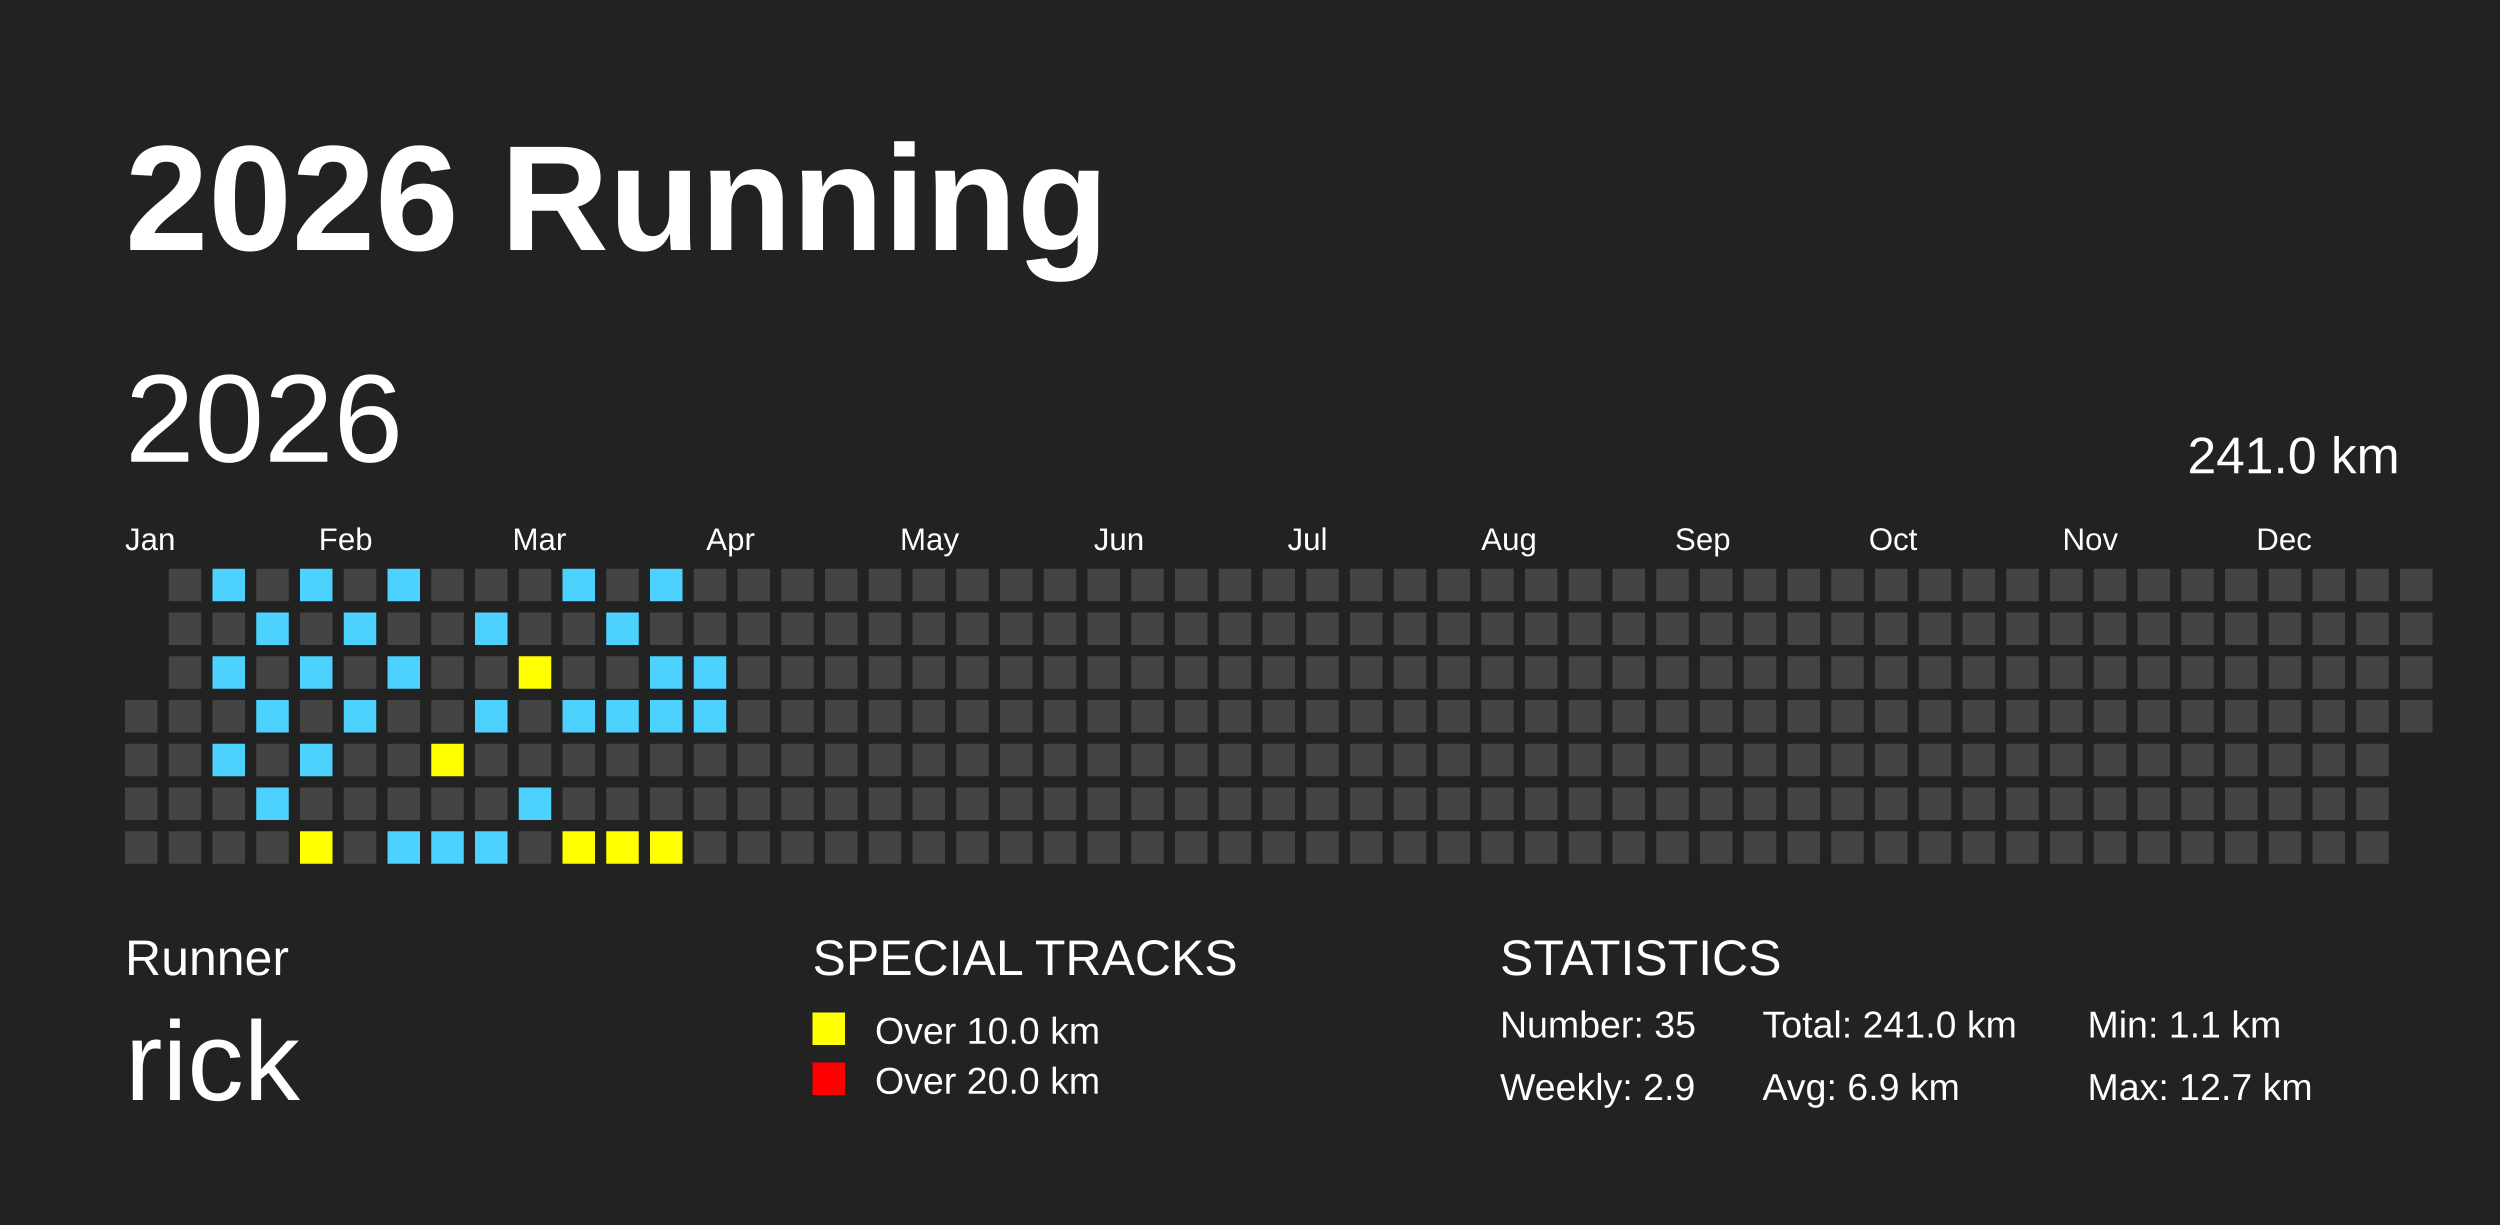
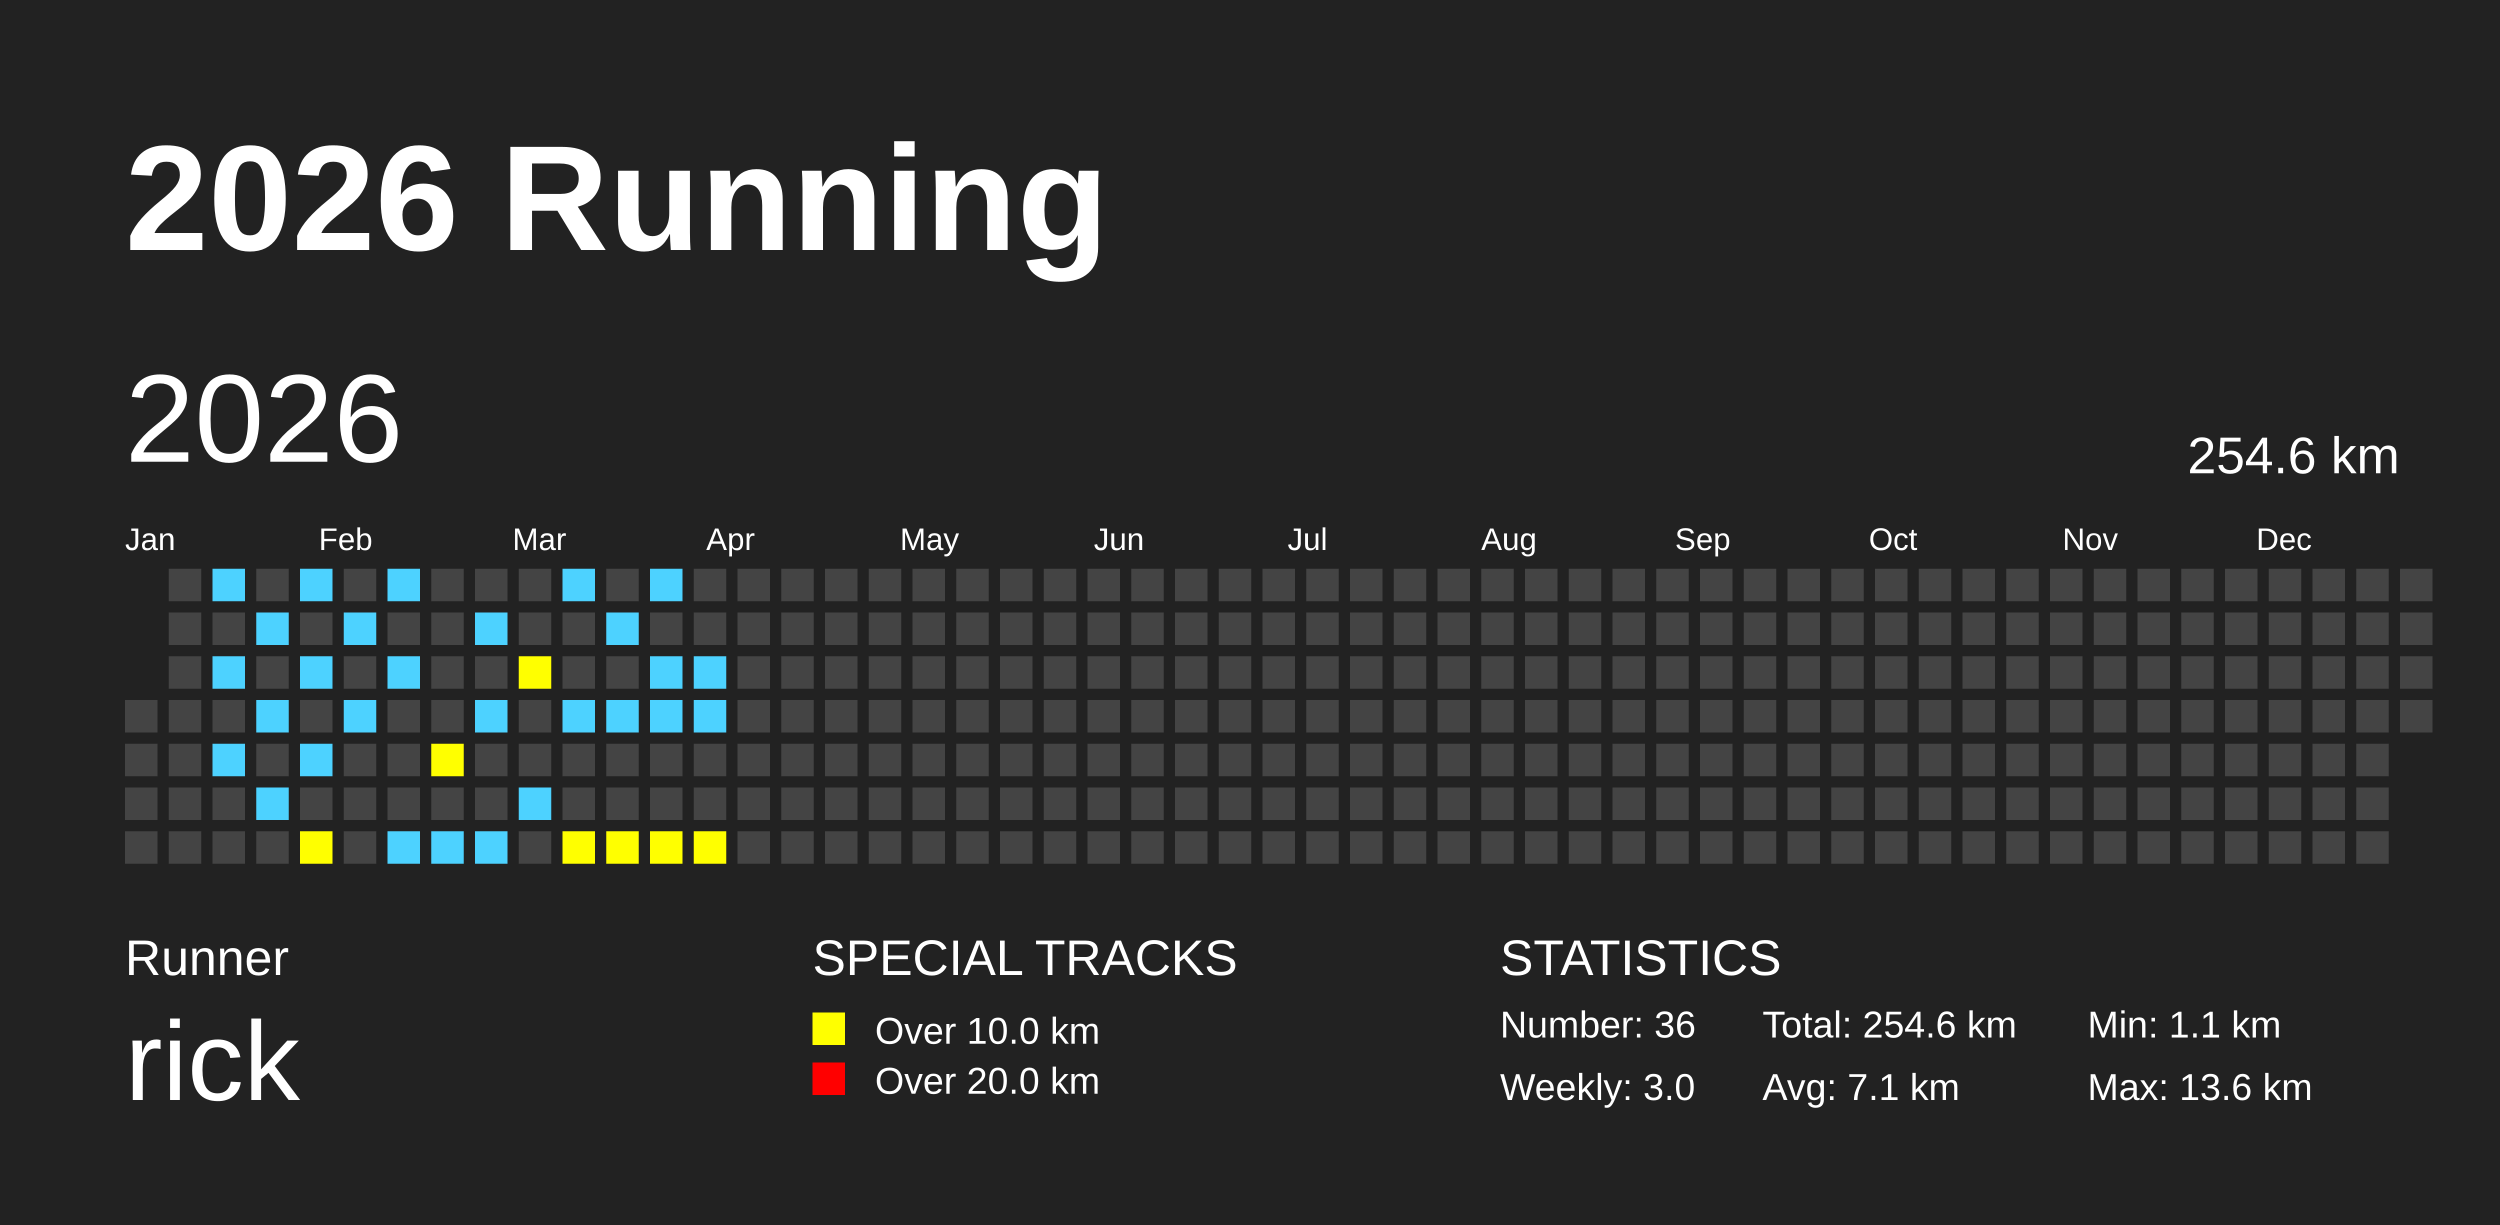
<svg xmlns="http://www.w3.org/2000/svg" baseProfile="full" height="98mm" version="1.1" viewBox="0,0,200,98" width="200mm">
  <defs />
  <rect fill="#222222" height="98" width="200" x="0" y="0" />
  <text fill="#FFFFFF" style="font-size:12px; font-family:Arial; font-weight:bold;" x="10" y="20">2026 Running</text>
  <text fill="#FFFFFF" style="font-size:4px; font-family:Arial" x="10" y="78">Runner</text>
  <text fill="#FFFFFF" style="font-size:9px; font-family:Arial" x="10" y="88">rick</text>
  <text fill="#FFFFFF" style="font-size:4px; font-family:Arial" x="65" y="78">SPECIAL TRACKS</text>
  <rect fill="yellow" height="2.6" width="2.6" x="65" y="81" />
  <text fill="#FFFFFF" style="font-size:3px; font-family:Arial" x="70" y="83.5">Over 10.0 km</text>
  <rect fill="red" height="2.6" width="2.6" x="65" y="85" />
  <text fill="#FFFFFF" style="font-size:3px; font-family:Arial" x="70" y="87.5">Over 20.0 km</text>
  <text fill="#FFFFFF" style="font-size:4px; font-family:Arial" x="120" y="78">STATISTICS</text>
-   <text fill="#FFFFFF" style="font-size:3px; font-family:Arial" x="120" y="83">Number: 35</text>
-   <text fill="#FFFFFF" style="font-size:3px; font-family:Arial" x="120" y="88">Weekly: 2.9</text>
-   <text fill="#FFFFFF" style="font-size:3px; font-family:Arial" x="141" y="83">Total: 241.0 km</text>
-   <text fill="#FFFFFF" style="font-size:3px; font-family:Arial" x="141" y="88">Avg: 6.9 km</text>
+   <text fill="#FFFFFF" style="font-size:3px; font-family:Arial" x="120" y="83">Number: 36</text>
+   <text fill="#FFFFFF" style="font-size:3px; font-family:Arial" x="120" y="88">Weekly: 3.0</text>
+   <text fill="#FFFFFF" style="font-size:3px; font-family:Arial" x="141" y="83">Total: 254.6 km</text>
+   <text fill="#FFFFFF" style="font-size:3px; font-family:Arial" x="141" y="88">Avg: 7.1 km</text>
  <text fill="#FFFFFF" style="font-size:3px; font-family:Arial" x="167" y="83">Min: 1.1 km</text>
-   <text fill="#FFFFFF" style="font-size:3px; font-family:Arial" x="167" y="88">Max: 12.7 km</text>
+   <text fill="#FFFFFF" style="font-size:3px; font-family:Arial" x="167" y="88">Max: 13.6 km</text>
  <text dominant-baseline="hanging" fill="#FFFFFF" style="font-size:10.0px; font-family:Arial;" x="10" y="30">2026</text>
-   <text dominant-baseline="hanging" fill="#FFFFFF" style="font-size:4.125px; font-family:Arial;" x="175" y="35">241.0 km</text>
+   <text dominant-baseline="hanging" fill="#FFFFFF" style="font-size:4.125px; font-family:Arial;" x="175" y="35">254.6 km</text>
  <text fill="#FFFFFF" style="font-size:2.5px; font-family:Arial" x="10.0" y="44">Jan</text>
  <text fill="#FFFFFF" style="font-size:2.5px; font-family:Arial" x="25.5" y="44">Feb</text>
  <text fill="#FFFFFF" style="font-size:2.5px; font-family:Arial" x="41.0" y="44">Mar</text>
  <text fill="#FFFFFF" style="font-size:2.5px; font-family:Arial" x="56.5" y="44">Apr</text>
  <text fill="#FFFFFF" style="font-size:2.5px; font-family:Arial" x="72.0" y="44">May</text>
  <text fill="#FFFFFF" style="font-size:2.5px; font-family:Arial" x="87.5" y="44">Jun</text>
  <text fill="#FFFFFF" style="font-size:2.5px; font-family:Arial" x="103.0" y="44">Jul</text>
  <text fill="#FFFFFF" style="font-size:2.5px; font-family:Arial" x="118.5" y="44">Aug</text>
  <text fill="#FFFFFF" style="font-size:2.5px; font-family:Arial" x="134.0" y="44">Sep</text>
  <text fill="#FFFFFF" style="font-size:2.5px; font-family:Arial" x="149.5" y="44">Oct</text>
  <text fill="#FFFFFF" style="font-size:2.5px; font-family:Arial" x="165.0" y="44">Nov</text>
  <text fill="#FFFFFF" style="font-size:2.5px; font-family:Arial" x="180.5" y="44">Dec</text>
  <rect fill="#444444" height="2.6" width="2.6" x="10.0" y="56.0" />
  <rect fill="#444444" height="2.6" width="2.6" x="10.0" y="59.5" />
  <rect fill="#444444" height="2.6" width="2.6" x="10.0" y="63.0" />
  <rect fill="#444444" height="2.6" width="2.6" x="10.0" y="66.5" />
  <rect fill="#444444" height="2.6" width="2.6" x="13.5" y="45.5" />
  <rect fill="#444444" height="2.6" width="2.6" x="13.5" y="49.0" />
  <rect fill="#444444" height="2.6" width="2.6" x="13.5" y="52.5" />
  <rect fill="#444444" height="2.6" width="2.6" x="13.5" y="56.0" />
  <rect fill="#444444" height="2.6" width="2.6" x="13.5" y="59.5" />
  <rect fill="#444444" height="2.6" width="2.6" x="13.5" y="63.0" />
  <rect fill="#444444" height="2.6" width="2.6" x="13.5" y="66.5" />
  <rect fill="#4DD2FF" height="2.6" width="2.6" x="17.0" y="45.5" />
  <rect fill="#444444" height="2.6" width="2.6" x="17.0" y="49.0" />
  <rect fill="#4DD2FF" height="2.6" width="2.6" x="17.0" y="52.5" />
  <rect fill="#444444" height="2.6" width="2.6" x="17.0" y="56.0" />
  <rect fill="#4DD2FF" height="2.6" width="2.6" x="17.0" y="59.5" />
  <rect fill="#444444" height="2.6" width="2.6" x="17.0" y="63.0" />
  <rect fill="#444444" height="2.6" width="2.6" x="17.0" y="66.5" />
  <rect fill="#444444" height="2.6" width="2.6" x="20.5" y="45.5" />
  <rect fill="#4DD2FF" height="2.6" width="2.6" x="20.5" y="49.0" />
  <rect fill="#444444" height="2.6" width="2.6" x="20.5" y="52.5" />
  <rect fill="#4DD2FF" height="2.6" width="2.6" x="20.5" y="56.0" />
  <rect fill="#444444" height="2.6" width="2.6" x="20.5" y="59.5" />
  <rect fill="#4DD2FF" height="2.6" width="2.6" x="20.5" y="63.0" />
  <rect fill="#444444" height="2.6" width="2.6" x="20.5" y="66.5" />
  <rect fill="#4DD2FF" height="2.6" width="2.6" x="24.0" y="45.5" />
  <rect fill="#444444" height="2.6" width="2.6" x="24.0" y="49.0" />
  <rect fill="#4DD2FF" height="2.6" width="2.6" x="24.0" y="52.5" />
  <rect fill="#444444" height="2.6" width="2.6" x="24.0" y="56.0" />
  <rect fill="#4DD2FF" height="2.6" width="2.6" x="24.0" y="59.5" />
  <rect fill="#444444" height="2.6" width="2.6" x="24.0" y="63.0" />
  <rect fill="yellow" height="2.6" width="2.6" x="24.0" y="66.5" />
  <rect fill="#444444" height="2.6" width="2.6" x="27.5" y="45.5" />
  <rect fill="#4DD2FF" height="2.6" width="2.6" x="27.5" y="49.0" />
  <rect fill="#444444" height="2.6" width="2.6" x="27.5" y="52.5" />
  <rect fill="#4DD2FF" height="2.6" width="2.6" x="27.5" y="56.0" />
  <rect fill="#444444" height="2.6" width="2.6" x="27.5" y="59.5" />
  <rect fill="#444444" height="2.6" width="2.6" x="27.5" y="63.0" />
  <rect fill="#444444" height="2.6" width="2.6" x="27.5" y="66.5" />
  <rect fill="#4DD2FF" height="2.6" width="2.6" x="31.0" y="45.5" />
  <rect fill="#444444" height="2.6" width="2.6" x="31.0" y="49.0" />
  <rect fill="#4DD2FF" height="2.6" width="2.6" x="31.0" y="52.5" />
  <rect fill="#444444" height="2.6" width="2.6" x="31.0" y="56.0" />
  <rect fill="#444444" height="2.6" width="2.6" x="31.0" y="59.5" />
  <rect fill="#444444" height="2.6" width="2.6" x="31.0" y="63.0" />
  <rect fill="#4DD2FF" height="2.6" width="2.6" x="31.0" y="66.5" />
  <rect fill="#444444" height="2.6" width="2.6" x="34.5" y="45.5" />
  <rect fill="#444444" height="2.6" width="2.6" x="34.5" y="49.0" />
  <rect fill="#444444" height="2.6" width="2.6" x="34.5" y="52.5" />
  <rect fill="#444444" height="2.6" width="2.6" x="34.5" y="56.0" />
  <rect fill="yellow" height="2.6" width="2.6" x="34.5" y="59.5" />
  <rect fill="#444444" height="2.6" width="2.6" x="34.5" y="63.0" />
  <rect fill="#4DD2FF" height="2.6" width="2.6" x="34.5" y="66.5" />
  <rect fill="#444444" height="2.6" width="2.6" x="38.0" y="45.5" />
  <rect fill="#4DD2FF" height="2.6" width="2.6" x="38.0" y="49.0" />
  <rect fill="#444444" height="2.6" width="2.6" x="38.0" y="52.5" />
  <rect fill="#4DD2FF" height="2.6" width="2.6" x="38.0" y="56.0" />
  <rect fill="#444444" height="2.6" width="2.6" x="38.0" y="59.5" />
  <rect fill="#444444" height="2.6" width="2.6" x="38.0" y="63.0" />
  <rect fill="#4DD2FF" height="2.6" width="2.6" x="38.0" y="66.5" />
  <rect fill="#444444" height="2.6" width="2.6" x="41.5" y="45.5" />
  <rect fill="#444444" height="2.6" width="2.6" x="41.5" y="49.0" />
  <rect fill="yellow" height="2.6" width="2.6" x="41.5" y="52.5" />
  <rect fill="#444444" height="2.6" width="2.6" x="41.5" y="56.0" />
  <rect fill="#444444" height="2.6" width="2.6" x="41.5" y="59.5" />
  <rect fill="#4DD2FF" height="2.6" width="2.6" x="41.5" y="63.0" />
  <rect fill="#444444" height="2.6" width="2.6" x="41.5" y="66.5" />
  <rect fill="#4DD2FF" height="2.6" width="2.6" x="45.0" y="45.5" />
  <rect fill="#444444" height="2.6" width="2.6" x="45.0" y="49.0" />
  <rect fill="#444444" height="2.6" width="2.6" x="45.0" y="52.5" />
  <rect fill="#4DD2FF" height="2.6" width="2.6" x="45.0" y="56.0" />
  <rect fill="#444444" height="2.6" width="2.6" x="45.0" y="59.5" />
  <rect fill="#444444" height="2.6" width="2.6" x="45.0" y="63.0" />
  <rect fill="yellow" height="2.6" width="2.6" x="45.0" y="66.5" />
  <rect fill="#444444" height="2.6" width="2.6" x="48.5" y="45.5" />
  <rect fill="#4DD2FF" height="2.6" width="2.6" x="48.5" y="49.0" />
  <rect fill="#444444" height="2.6" width="2.6" x="48.5" y="52.5" />
  <rect fill="#4DD2FF" height="2.6" width="2.6" x="48.5" y="56.0" />
  <rect fill="#444444" height="2.6" width="2.6" x="48.5" y="59.5" />
  <rect fill="#444444" height="2.6" width="2.6" x="48.5" y="63.0" />
  <rect fill="yellow" height="2.6" width="2.6" x="48.5" y="66.5" />
  <rect fill="#4DD2FF" height="2.6" width="2.6" x="52.0" y="45.5" />
  <rect fill="#444444" height="2.6" width="2.6" x="52.0" y="49.0" />
  <rect fill="#4DD2FF" height="2.6" width="2.6" x="52.0" y="52.5" />
  <rect fill="#4DD2FF" height="2.6" width="2.6" x="52.0" y="56.0" />
  <rect fill="#444444" height="2.6" width="2.6" x="52.0" y="59.5" />
  <rect fill="#444444" height="2.6" width="2.6" x="52.0" y="63.0" />
  <rect fill="yellow" height="2.6" width="2.6" x="52.0" y="66.5" />
  <rect fill="#444444" height="2.6" width="2.6" x="55.5" y="45.5" />
  <rect fill="#444444" height="2.6" width="2.6" x="55.5" y="49.0" />
  <rect fill="#4DD2FF" height="2.6" width="2.6" x="55.5" y="52.5" />
  <rect fill="#4DD2FF" height="2.6" width="2.6" x="55.5" y="56.0" />
  <rect fill="#444444" height="2.6" width="2.6" x="55.5" y="59.5" />
  <rect fill="#444444" height="2.6" width="2.6" x="55.5" y="63.0" />
-   <rect fill="#444444" height="2.6" width="2.6" x="55.5" y="66.5" />
+   <rect fill="yellow" height="2.6" width="2.6" x="55.5" y="66.5" />
  <rect fill="#444444" height="2.6" width="2.6" x="59.0" y="45.5" />
  <rect fill="#444444" height="2.6" width="2.6" x="59.0" y="49.0" />
  <rect fill="#444444" height="2.6" width="2.6" x="59.0" y="52.5" />
  <rect fill="#444444" height="2.6" width="2.6" x="59.0" y="56.0" />
  <rect fill="#444444" height="2.6" width="2.6" x="59.0" y="59.5" />
  <rect fill="#444444" height="2.6" width="2.6" x="59.0" y="63.0" />
  <rect fill="#444444" height="2.6" width="2.6" x="59.0" y="66.5" />
  <rect fill="#444444" height="2.6" width="2.6" x="62.5" y="45.5" />
  <rect fill="#444444" height="2.6" width="2.6" x="62.5" y="49.0" />
  <rect fill="#444444" height="2.6" width="2.6" x="62.5" y="52.5" />
  <rect fill="#444444" height="2.6" width="2.6" x="62.5" y="56.0" />
  <rect fill="#444444" height="2.6" width="2.6" x="62.5" y="59.5" />
  <rect fill="#444444" height="2.6" width="2.6" x="62.5" y="63.0" />
  <rect fill="#444444" height="2.6" width="2.6" x="62.5" y="66.5" />
  <rect fill="#444444" height="2.6" width="2.6" x="66.0" y="45.5" />
  <rect fill="#444444" height="2.6" width="2.6" x="66.0" y="49.0" />
  <rect fill="#444444" height="2.6" width="2.6" x="66.0" y="52.5" />
  <rect fill="#444444" height="2.6" width="2.6" x="66.0" y="56.0" />
  <rect fill="#444444" height="2.6" width="2.6" x="66.0" y="59.5" />
  <rect fill="#444444" height="2.6" width="2.6" x="66.0" y="63.0" />
  <rect fill="#444444" height="2.6" width="2.6" x="66.0" y="66.5" />
  <rect fill="#444444" height="2.6" width="2.6" x="69.5" y="45.5" />
  <rect fill="#444444" height="2.6" width="2.6" x="69.5" y="49.0" />
  <rect fill="#444444" height="2.6" width="2.6" x="69.5" y="52.5" />
  <rect fill="#444444" height="2.6" width="2.6" x="69.5" y="56.0" />
  <rect fill="#444444" height="2.6" width="2.6" x="69.5" y="59.5" />
  <rect fill="#444444" height="2.6" width="2.6" x="69.5" y="63.0" />
  <rect fill="#444444" height="2.6" width="2.6" x="69.5" y="66.5" />
  <rect fill="#444444" height="2.6" width="2.6" x="73.0" y="45.5" />
  <rect fill="#444444" height="2.6" width="2.6" x="73.0" y="49.0" />
  <rect fill="#444444" height="2.6" width="2.6" x="73.0" y="52.5" />
  <rect fill="#444444" height="2.6" width="2.6" x="73.0" y="56.0" />
  <rect fill="#444444" height="2.6" width="2.6" x="73.0" y="59.5" />
  <rect fill="#444444" height="2.6" width="2.6" x="73.0" y="63.0" />
  <rect fill="#444444" height="2.6" width="2.6" x="73.0" y="66.5" />
  <rect fill="#444444" height="2.6" width="2.6" x="76.5" y="45.5" />
  <rect fill="#444444" height="2.6" width="2.6" x="76.5" y="49.0" />
  <rect fill="#444444" height="2.6" width="2.6" x="76.5" y="52.5" />
  <rect fill="#444444" height="2.6" width="2.6" x="76.5" y="56.0" />
  <rect fill="#444444" height="2.6" width="2.6" x="76.5" y="59.5" />
  <rect fill="#444444" height="2.6" width="2.6" x="76.5" y="63.0" />
  <rect fill="#444444" height="2.6" width="2.6" x="76.5" y="66.5" />
  <rect fill="#444444" height="2.6" width="2.6" x="80.0" y="45.5" />
  <rect fill="#444444" height="2.6" width="2.6" x="80.0" y="49.0" />
  <rect fill="#444444" height="2.6" width="2.6" x="80.0" y="52.5" />
  <rect fill="#444444" height="2.6" width="2.6" x="80.0" y="56.0" />
  <rect fill="#444444" height="2.6" width="2.6" x="80.0" y="59.5" />
  <rect fill="#444444" height="2.6" width="2.6" x="80.0" y="63.0" />
  <rect fill="#444444" height="2.6" width="2.6" x="80.0" y="66.5" />
  <rect fill="#444444" height="2.6" width="2.6" x="83.5" y="45.5" />
  <rect fill="#444444" height="2.6" width="2.6" x="83.5" y="49.0" />
  <rect fill="#444444" height="2.6" width="2.6" x="83.5" y="52.5" />
  <rect fill="#444444" height="2.6" width="2.6" x="83.5" y="56.0" />
  <rect fill="#444444" height="2.6" width="2.6" x="83.5" y="59.5" />
  <rect fill="#444444" height="2.6" width="2.6" x="83.5" y="63.0" />
  <rect fill="#444444" height="2.6" width="2.6" x="83.5" y="66.5" />
  <rect fill="#444444" height="2.6" width="2.6" x="87.0" y="45.5" />
  <rect fill="#444444" height="2.6" width="2.6" x="87.0" y="49.0" />
  <rect fill="#444444" height="2.6" width="2.6" x="87.0" y="52.5" />
  <rect fill="#444444" height="2.6" width="2.6" x="87.0" y="56.0" />
  <rect fill="#444444" height="2.6" width="2.6" x="87.0" y="59.5" />
  <rect fill="#444444" height="2.6" width="2.6" x="87.0" y="63.0" />
  <rect fill="#444444" height="2.6" width="2.6" x="87.0" y="66.5" />
  <rect fill="#444444" height="2.6" width="2.6" x="90.5" y="45.5" />
  <rect fill="#444444" height="2.6" width="2.6" x="90.5" y="49.0" />
  <rect fill="#444444" height="2.6" width="2.6" x="90.5" y="52.5" />
  <rect fill="#444444" height="2.6" width="2.6" x="90.5" y="56.0" />
  <rect fill="#444444" height="2.6" width="2.6" x="90.5" y="59.5" />
  <rect fill="#444444" height="2.6" width="2.6" x="90.5" y="63.0" />
  <rect fill="#444444" height="2.6" width="2.6" x="90.5" y="66.5" />
  <rect fill="#444444" height="2.6" width="2.6" x="94.0" y="45.5" />
  <rect fill="#444444" height="2.6" width="2.6" x="94.0" y="49.0" />
  <rect fill="#444444" height="2.6" width="2.6" x="94.0" y="52.5" />
  <rect fill="#444444" height="2.6" width="2.6" x="94.0" y="56.0" />
  <rect fill="#444444" height="2.6" width="2.6" x="94.0" y="59.5" />
  <rect fill="#444444" height="2.6" width="2.6" x="94.0" y="63.0" />
  <rect fill="#444444" height="2.6" width="2.6" x="94.0" y="66.5" />
  <rect fill="#444444" height="2.6" width="2.6" x="97.5" y="45.5" />
  <rect fill="#444444" height="2.6" width="2.6" x="97.5" y="49.0" />
  <rect fill="#444444" height="2.6" width="2.6" x="97.5" y="52.5" />
  <rect fill="#444444" height="2.6" width="2.6" x="97.5" y="56.0" />
  <rect fill="#444444" height="2.6" width="2.6" x="97.5" y="59.5" />
  <rect fill="#444444" height="2.6" width="2.6" x="97.5" y="63.0" />
  <rect fill="#444444" height="2.6" width="2.6" x="97.5" y="66.5" />
  <rect fill="#444444" height="2.6" width="2.6" x="101.0" y="45.5" />
  <rect fill="#444444" height="2.6" width="2.6" x="101.0" y="49.0" />
  <rect fill="#444444" height="2.6" width="2.6" x="101.0" y="52.5" />
  <rect fill="#444444" height="2.6" width="2.6" x="101.0" y="56.0" />
  <rect fill="#444444" height="2.6" width="2.6" x="101.0" y="59.5" />
  <rect fill="#444444" height="2.6" width="2.6" x="101.0" y="63.0" />
  <rect fill="#444444" height="2.6" width="2.6" x="101.0" y="66.5" />
  <rect fill="#444444" height="2.6" width="2.6" x="104.5" y="45.5" />
  <rect fill="#444444" height="2.6" width="2.6" x="104.5" y="49.0" />
  <rect fill="#444444" height="2.6" width="2.6" x="104.5" y="52.5" />
  <rect fill="#444444" height="2.6" width="2.6" x="104.5" y="56.0" />
  <rect fill="#444444" height="2.6" width="2.6" x="104.5" y="59.5" />
  <rect fill="#444444" height="2.6" width="2.6" x="104.5" y="63.0" />
  <rect fill="#444444" height="2.6" width="2.6" x="104.5" y="66.5" />
  <rect fill="#444444" height="2.6" width="2.6" x="108.0" y="45.5" />
  <rect fill="#444444" height="2.6" width="2.6" x="108.0" y="49.0" />
  <rect fill="#444444" height="2.6" width="2.6" x="108.0" y="52.5" />
  <rect fill="#444444" height="2.6" width="2.6" x="108.0" y="56.0" />
  <rect fill="#444444" height="2.6" width="2.6" x="108.0" y="59.5" />
  <rect fill="#444444" height="2.6" width="2.6" x="108.0" y="63.0" />
  <rect fill="#444444" height="2.6" width="2.6" x="108.0" y="66.5" />
  <rect fill="#444444" height="2.6" width="2.6" x="111.5" y="45.5" />
  <rect fill="#444444" height="2.6" width="2.6" x="111.5" y="49.0" />
  <rect fill="#444444" height="2.6" width="2.6" x="111.5" y="52.5" />
  <rect fill="#444444" height="2.6" width="2.6" x="111.5" y="56.0" />
  <rect fill="#444444" height="2.6" width="2.6" x="111.5" y="59.5" />
  <rect fill="#444444" height="2.6" width="2.6" x="111.5" y="63.0" />
  <rect fill="#444444" height="2.6" width="2.6" x="111.5" y="66.5" />
  <rect fill="#444444" height="2.6" width="2.6" x="115.0" y="45.5" />
  <rect fill="#444444" height="2.6" width="2.6" x="115.0" y="49.0" />
  <rect fill="#444444" height="2.6" width="2.6" x="115.0" y="52.5" />
  <rect fill="#444444" height="2.6" width="2.6" x="115.0" y="56.0" />
  <rect fill="#444444" height="2.6" width="2.6" x="115.0" y="59.5" />
  <rect fill="#444444" height="2.6" width="2.6" x="115.0" y="63.0" />
  <rect fill="#444444" height="2.6" width="2.6" x="115.0" y="66.5" />
  <rect fill="#444444" height="2.6" width="2.6" x="118.5" y="45.5" />
  <rect fill="#444444" height="2.6" width="2.6" x="118.5" y="49.0" />
  <rect fill="#444444" height="2.6" width="2.6" x="118.5" y="52.5" />
  <rect fill="#444444" height="2.6" width="2.6" x="118.5" y="56.0" />
  <rect fill="#444444" height="2.6" width="2.6" x="118.5" y="59.5" />
  <rect fill="#444444" height="2.6" width="2.6" x="118.5" y="63.0" />
  <rect fill="#444444" height="2.6" width="2.6" x="118.5" y="66.5" />
  <rect fill="#444444" height="2.6" width="2.6" x="122.0" y="45.5" />
  <rect fill="#444444" height="2.6" width="2.6" x="122.0" y="49.0" />
  <rect fill="#444444" height="2.6" width="2.6" x="122.0" y="52.5" />
  <rect fill="#444444" height="2.6" width="2.6" x="122.0" y="56.0" />
  <rect fill="#444444" height="2.6" width="2.6" x="122.0" y="59.5" />
  <rect fill="#444444" height="2.6" width="2.6" x="122.0" y="63.0" />
  <rect fill="#444444" height="2.6" width="2.6" x="122.0" y="66.5" />
  <rect fill="#444444" height="2.6" width="2.6" x="125.5" y="45.5" />
  <rect fill="#444444" height="2.6" width="2.6" x="125.5" y="49.0" />
  <rect fill="#444444" height="2.6" width="2.6" x="125.5" y="52.5" />
  <rect fill="#444444" height="2.6" width="2.6" x="125.5" y="56.0" />
  <rect fill="#444444" height="2.6" width="2.6" x="125.5" y="59.5" />
  <rect fill="#444444" height="2.6" width="2.6" x="125.5" y="63.0" />
  <rect fill="#444444" height="2.6" width="2.6" x="125.5" y="66.5" />
  <rect fill="#444444" height="2.6" width="2.6" x="129.0" y="45.5" />
  <rect fill="#444444" height="2.6" width="2.6" x="129.0" y="49.0" />
  <rect fill="#444444" height="2.6" width="2.6" x="129.0" y="52.5" />
  <rect fill="#444444" height="2.6" width="2.6" x="129.0" y="56.0" />
  <rect fill="#444444" height="2.6" width="2.6" x="129.0" y="59.5" />
  <rect fill="#444444" height="2.6" width="2.6" x="129.0" y="63.0" />
  <rect fill="#444444" height="2.6" width="2.6" x="129.0" y="66.5" />
  <rect fill="#444444" height="2.6" width="2.6" x="132.5" y="45.5" />
  <rect fill="#444444" height="2.6" width="2.6" x="132.5" y="49.0" />
  <rect fill="#444444" height="2.6" width="2.6" x="132.5" y="52.5" />
  <rect fill="#444444" height="2.6" width="2.6" x="132.5" y="56.0" />
  <rect fill="#444444" height="2.6" width="2.6" x="132.5" y="59.5" />
  <rect fill="#444444" height="2.6" width="2.6" x="132.5" y="63.0" />
  <rect fill="#444444" height="2.6" width="2.6" x="132.5" y="66.5" />
  <rect fill="#444444" height="2.6" width="2.6" x="136.0" y="45.5" />
  <rect fill="#444444" height="2.6" width="2.6" x="136.0" y="49.0" />
  <rect fill="#444444" height="2.6" width="2.6" x="136.0" y="52.5" />
  <rect fill="#444444" height="2.6" width="2.6" x="136.0" y="56.0" />
  <rect fill="#444444" height="2.6" width="2.6" x="136.0" y="59.5" />
  <rect fill="#444444" height="2.6" width="2.6" x="136.0" y="63.0" />
  <rect fill="#444444" height="2.6" width="2.6" x="136.0" y="66.5" />
  <rect fill="#444444" height="2.6" width="2.6" x="139.5" y="45.5" />
  <rect fill="#444444" height="2.6" width="2.6" x="139.5" y="49.0" />
  <rect fill="#444444" height="2.6" width="2.6" x="139.5" y="52.5" />
  <rect fill="#444444" height="2.6" width="2.6" x="139.5" y="56.0" />
  <rect fill="#444444" height="2.6" width="2.6" x="139.5" y="59.5" />
  <rect fill="#444444" height="2.6" width="2.6" x="139.5" y="63.0" />
  <rect fill="#444444" height="2.6" width="2.6" x="139.5" y="66.5" />
  <rect fill="#444444" height="2.6" width="2.6" x="143.0" y="45.5" />
  <rect fill="#444444" height="2.6" width="2.6" x="143.0" y="49.0" />
  <rect fill="#444444" height="2.6" width="2.6" x="143.0" y="52.5" />
  <rect fill="#444444" height="2.6" width="2.6" x="143.0" y="56.0" />
  <rect fill="#444444" height="2.6" width="2.6" x="143.0" y="59.5" />
  <rect fill="#444444" height="2.6" width="2.6" x="143.0" y="63.0" />
  <rect fill="#444444" height="2.6" width="2.6" x="143.0" y="66.5" />
  <rect fill="#444444" height="2.6" width="2.6" x="146.5" y="45.5" />
  <rect fill="#444444" height="2.6" width="2.6" x="146.5" y="49.0" />
  <rect fill="#444444" height="2.6" width="2.6" x="146.5" y="52.5" />
  <rect fill="#444444" height="2.6" width="2.6" x="146.5" y="56.0" />
  <rect fill="#444444" height="2.6" width="2.6" x="146.5" y="59.5" />
  <rect fill="#444444" height="2.6" width="2.6" x="146.5" y="63.0" />
  <rect fill="#444444" height="2.6" width="2.6" x="146.5" y="66.5" />
  <rect fill="#444444" height="2.6" width="2.6" x="150.0" y="45.5" />
  <rect fill="#444444" height="2.6" width="2.6" x="150.0" y="49.0" />
  <rect fill="#444444" height="2.6" width="2.6" x="150.0" y="52.5" />
  <rect fill="#444444" height="2.6" width="2.6" x="150.0" y="56.0" />
  <rect fill="#444444" height="2.6" width="2.6" x="150.0" y="59.5" />
  <rect fill="#444444" height="2.6" width="2.6" x="150.0" y="63.0" />
  <rect fill="#444444" height="2.6" width="2.6" x="150.0" y="66.5" />
  <rect fill="#444444" height="2.6" width="2.6" x="153.5" y="45.5" />
  <rect fill="#444444" height="2.6" width="2.6" x="153.5" y="49.0" />
  <rect fill="#444444" height="2.6" width="2.6" x="153.5" y="52.5" />
  <rect fill="#444444" height="2.6" width="2.6" x="153.5" y="56.0" />
  <rect fill="#444444" height="2.6" width="2.6" x="153.5" y="59.5" />
  <rect fill="#444444" height="2.6" width="2.6" x="153.5" y="63.0" />
  <rect fill="#444444" height="2.6" width="2.6" x="153.5" y="66.5" />
  <rect fill="#444444" height="2.6" width="2.6" x="157.0" y="45.5" />
  <rect fill="#444444" height="2.6" width="2.6" x="157.0" y="49.0" />
  <rect fill="#444444" height="2.6" width="2.6" x="157.0" y="52.5" />
  <rect fill="#444444" height="2.6" width="2.6" x="157.0" y="56.0" />
  <rect fill="#444444" height="2.6" width="2.6" x="157.0" y="59.5" />
  <rect fill="#444444" height="2.6" width="2.6" x="157.0" y="63.0" />
  <rect fill="#444444" height="2.6" width="2.6" x="157.0" y="66.5" />
  <rect fill="#444444" height="2.6" width="2.6" x="160.5" y="45.5" />
  <rect fill="#444444" height="2.6" width="2.6" x="160.5" y="49.0" />
  <rect fill="#444444" height="2.6" width="2.6" x="160.5" y="52.5" />
  <rect fill="#444444" height="2.6" width="2.6" x="160.5" y="56.0" />
  <rect fill="#444444" height="2.6" width="2.6" x="160.5" y="59.5" />
  <rect fill="#444444" height="2.6" width="2.6" x="160.5" y="63.0" />
  <rect fill="#444444" height="2.6" width="2.6" x="160.5" y="66.5" />
  <rect fill="#444444" height="2.6" width="2.6" x="164.0" y="45.5" />
  <rect fill="#444444" height="2.6" width="2.6" x="164.0" y="49.0" />
  <rect fill="#444444" height="2.6" width="2.6" x="164.0" y="52.5" />
  <rect fill="#444444" height="2.6" width="2.6" x="164.0" y="56.0" />
  <rect fill="#444444" height="2.6" width="2.6" x="164.0" y="59.5" />
  <rect fill="#444444" height="2.6" width="2.6" x="164.0" y="63.0" />
  <rect fill="#444444" height="2.6" width="2.6" x="164.0" y="66.5" />
  <rect fill="#444444" height="2.6" width="2.6" x="167.5" y="45.5" />
  <rect fill="#444444" height="2.6" width="2.6" x="167.5" y="49.0" />
  <rect fill="#444444" height="2.6" width="2.6" x="167.5" y="52.5" />
  <rect fill="#444444" height="2.6" width="2.6" x="167.5" y="56.0" />
  <rect fill="#444444" height="2.6" width="2.6" x="167.5" y="59.5" />
  <rect fill="#444444" height="2.6" width="2.6" x="167.5" y="63.0" />
  <rect fill="#444444" height="2.6" width="2.6" x="167.5" y="66.5" />
  <rect fill="#444444" height="2.6" width="2.6" x="171.0" y="45.5" />
  <rect fill="#444444" height="2.6" width="2.6" x="171.0" y="49.0" />
  <rect fill="#444444" height="2.6" width="2.6" x="171.0" y="52.5" />
  <rect fill="#444444" height="2.6" width="2.6" x="171.0" y="56.0" />
  <rect fill="#444444" height="2.6" width="2.6" x="171.0" y="59.5" />
  <rect fill="#444444" height="2.6" width="2.6" x="171.0" y="63.0" />
  <rect fill="#444444" height="2.6" width="2.6" x="171.0" y="66.5" />
  <rect fill="#444444" height="2.6" width="2.6" x="174.5" y="45.5" />
  <rect fill="#444444" height="2.6" width="2.6" x="174.5" y="49.0" />
  <rect fill="#444444" height="2.6" width="2.6" x="174.5" y="52.5" />
  <rect fill="#444444" height="2.6" width="2.6" x="174.5" y="56.0" />
  <rect fill="#444444" height="2.6" width="2.6" x="174.5" y="59.5" />
  <rect fill="#444444" height="2.6" width="2.6" x="174.5" y="63.0" />
  <rect fill="#444444" height="2.6" width="2.6" x="174.5" y="66.5" />
  <rect fill="#444444" height="2.6" width="2.6" x="178.0" y="45.5" />
  <rect fill="#444444" height="2.6" width="2.6" x="178.0" y="49.0" />
  <rect fill="#444444" height="2.6" width="2.6" x="178.0" y="52.5" />
  <rect fill="#444444" height="2.6" width="2.6" x="178.0" y="56.0" />
  <rect fill="#444444" height="2.6" width="2.6" x="178.0" y="59.5" />
  <rect fill="#444444" height="2.6" width="2.6" x="178.0" y="63.0" />
  <rect fill="#444444" height="2.6" width="2.6" x="178.0" y="66.5" />
  <rect fill="#444444" height="2.6" width="2.6" x="181.5" y="45.5" />
  <rect fill="#444444" height="2.6" width="2.6" x="181.5" y="49.0" />
  <rect fill="#444444" height="2.6" width="2.6" x="181.5" y="52.5" />
  <rect fill="#444444" height="2.6" width="2.6" x="181.5" y="56.0" />
  <rect fill="#444444" height="2.6" width="2.6" x="181.5" y="59.5" />
  <rect fill="#444444" height="2.6" width="2.6" x="181.5" y="63.0" />
  <rect fill="#444444" height="2.6" width="2.6" x="181.5" y="66.5" />
  <rect fill="#444444" height="2.6" width="2.6" x="185.0" y="45.5" />
  <rect fill="#444444" height="2.6" width="2.6" x="185.0" y="49.0" />
  <rect fill="#444444" height="2.6" width="2.6" x="185.0" y="52.5" />
  <rect fill="#444444" height="2.6" width="2.6" x="185.0" y="56.0" />
  <rect fill="#444444" height="2.6" width="2.6" x="185.0" y="59.5" />
  <rect fill="#444444" height="2.6" width="2.6" x="185.0" y="63.0" />
  <rect fill="#444444" height="2.6" width="2.6" x="185.0" y="66.5" />
  <rect fill="#444444" height="2.6" width="2.6" x="188.5" y="45.5" />
  <rect fill="#444444" height="2.6" width="2.6" x="188.5" y="49.0" />
  <rect fill="#444444" height="2.6" width="2.6" x="188.5" y="52.5" />
  <rect fill="#444444" height="2.6" width="2.6" x="188.5" y="56.0" />
  <rect fill="#444444" height="2.6" width="2.6" x="188.5" y="59.5" />
  <rect fill="#444444" height="2.6" width="2.6" x="188.5" y="63.0" />
  <rect fill="#444444" height="2.6" width="2.6" x="188.5" y="66.5" />
  <rect fill="#444444" height="2.6" width="2.6" x="192.0" y="45.5" />
  <rect fill="#444444" height="2.6" width="2.6" x="192.0" y="49.0" />
  <rect fill="#444444" height="2.6" width="2.6" x="192.0" y="52.5" />
  <rect fill="#444444" height="2.6" width="2.6" x="192.0" y="56.0" />
</svg>
